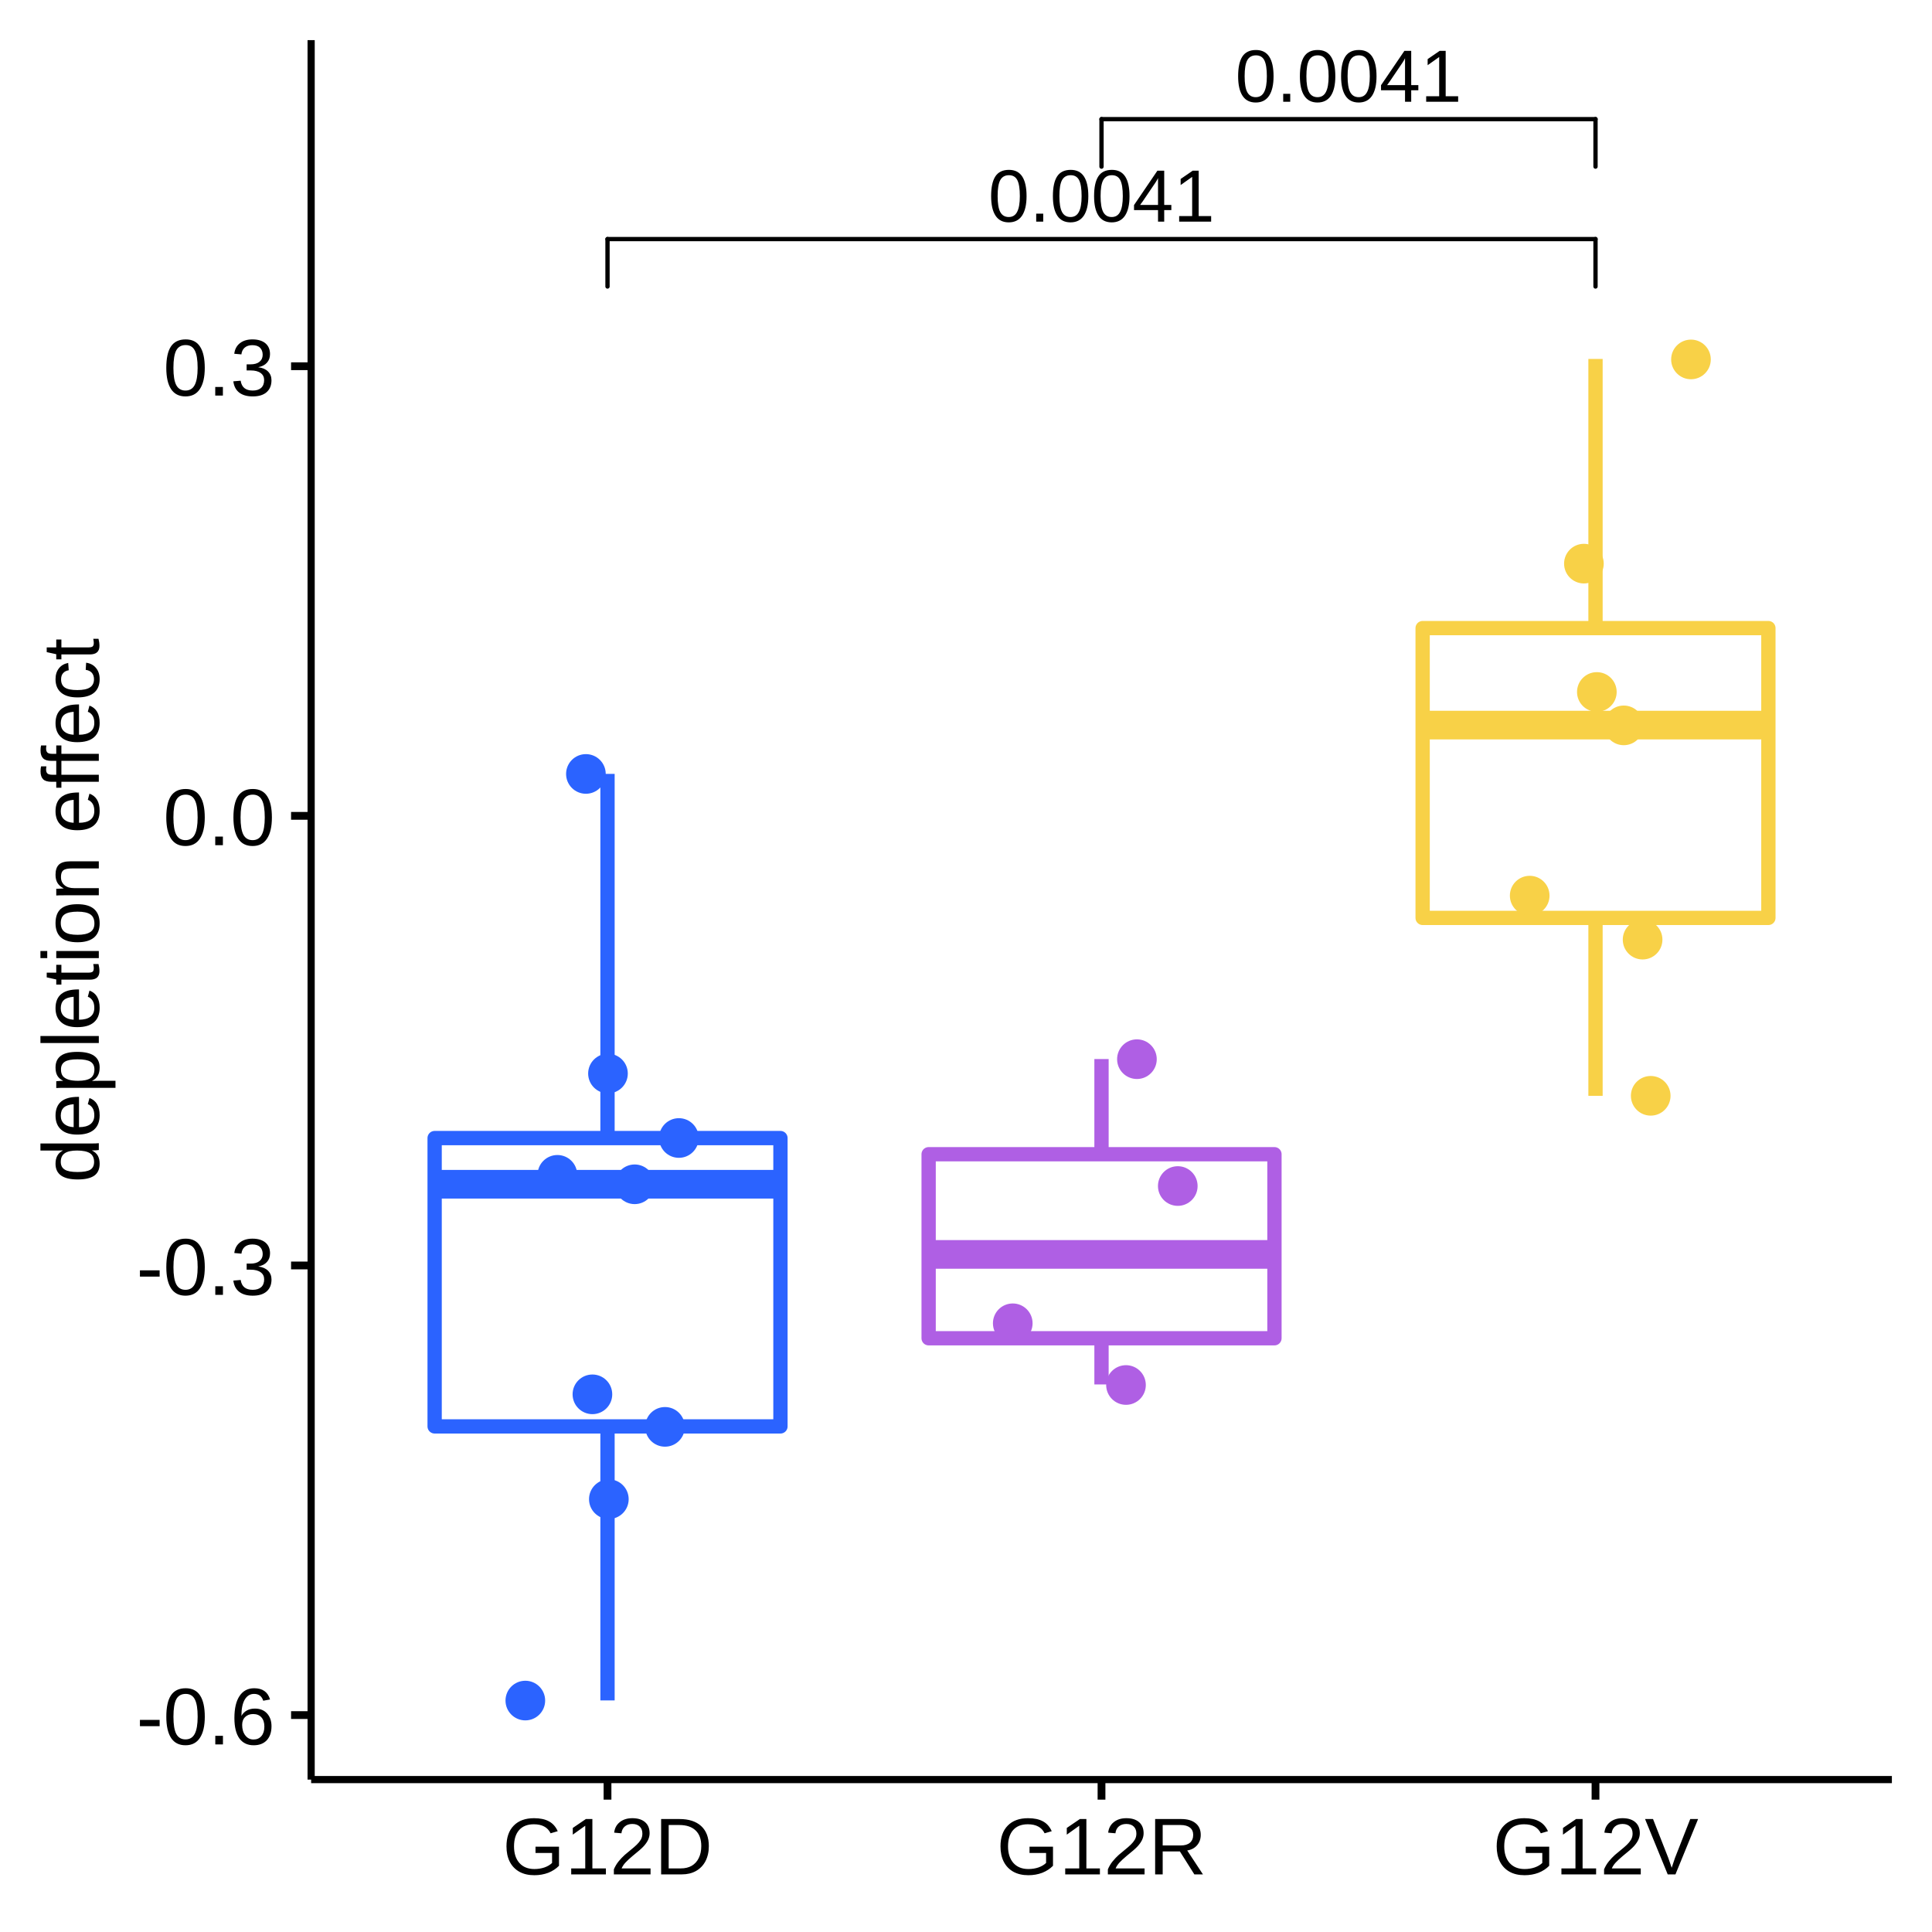
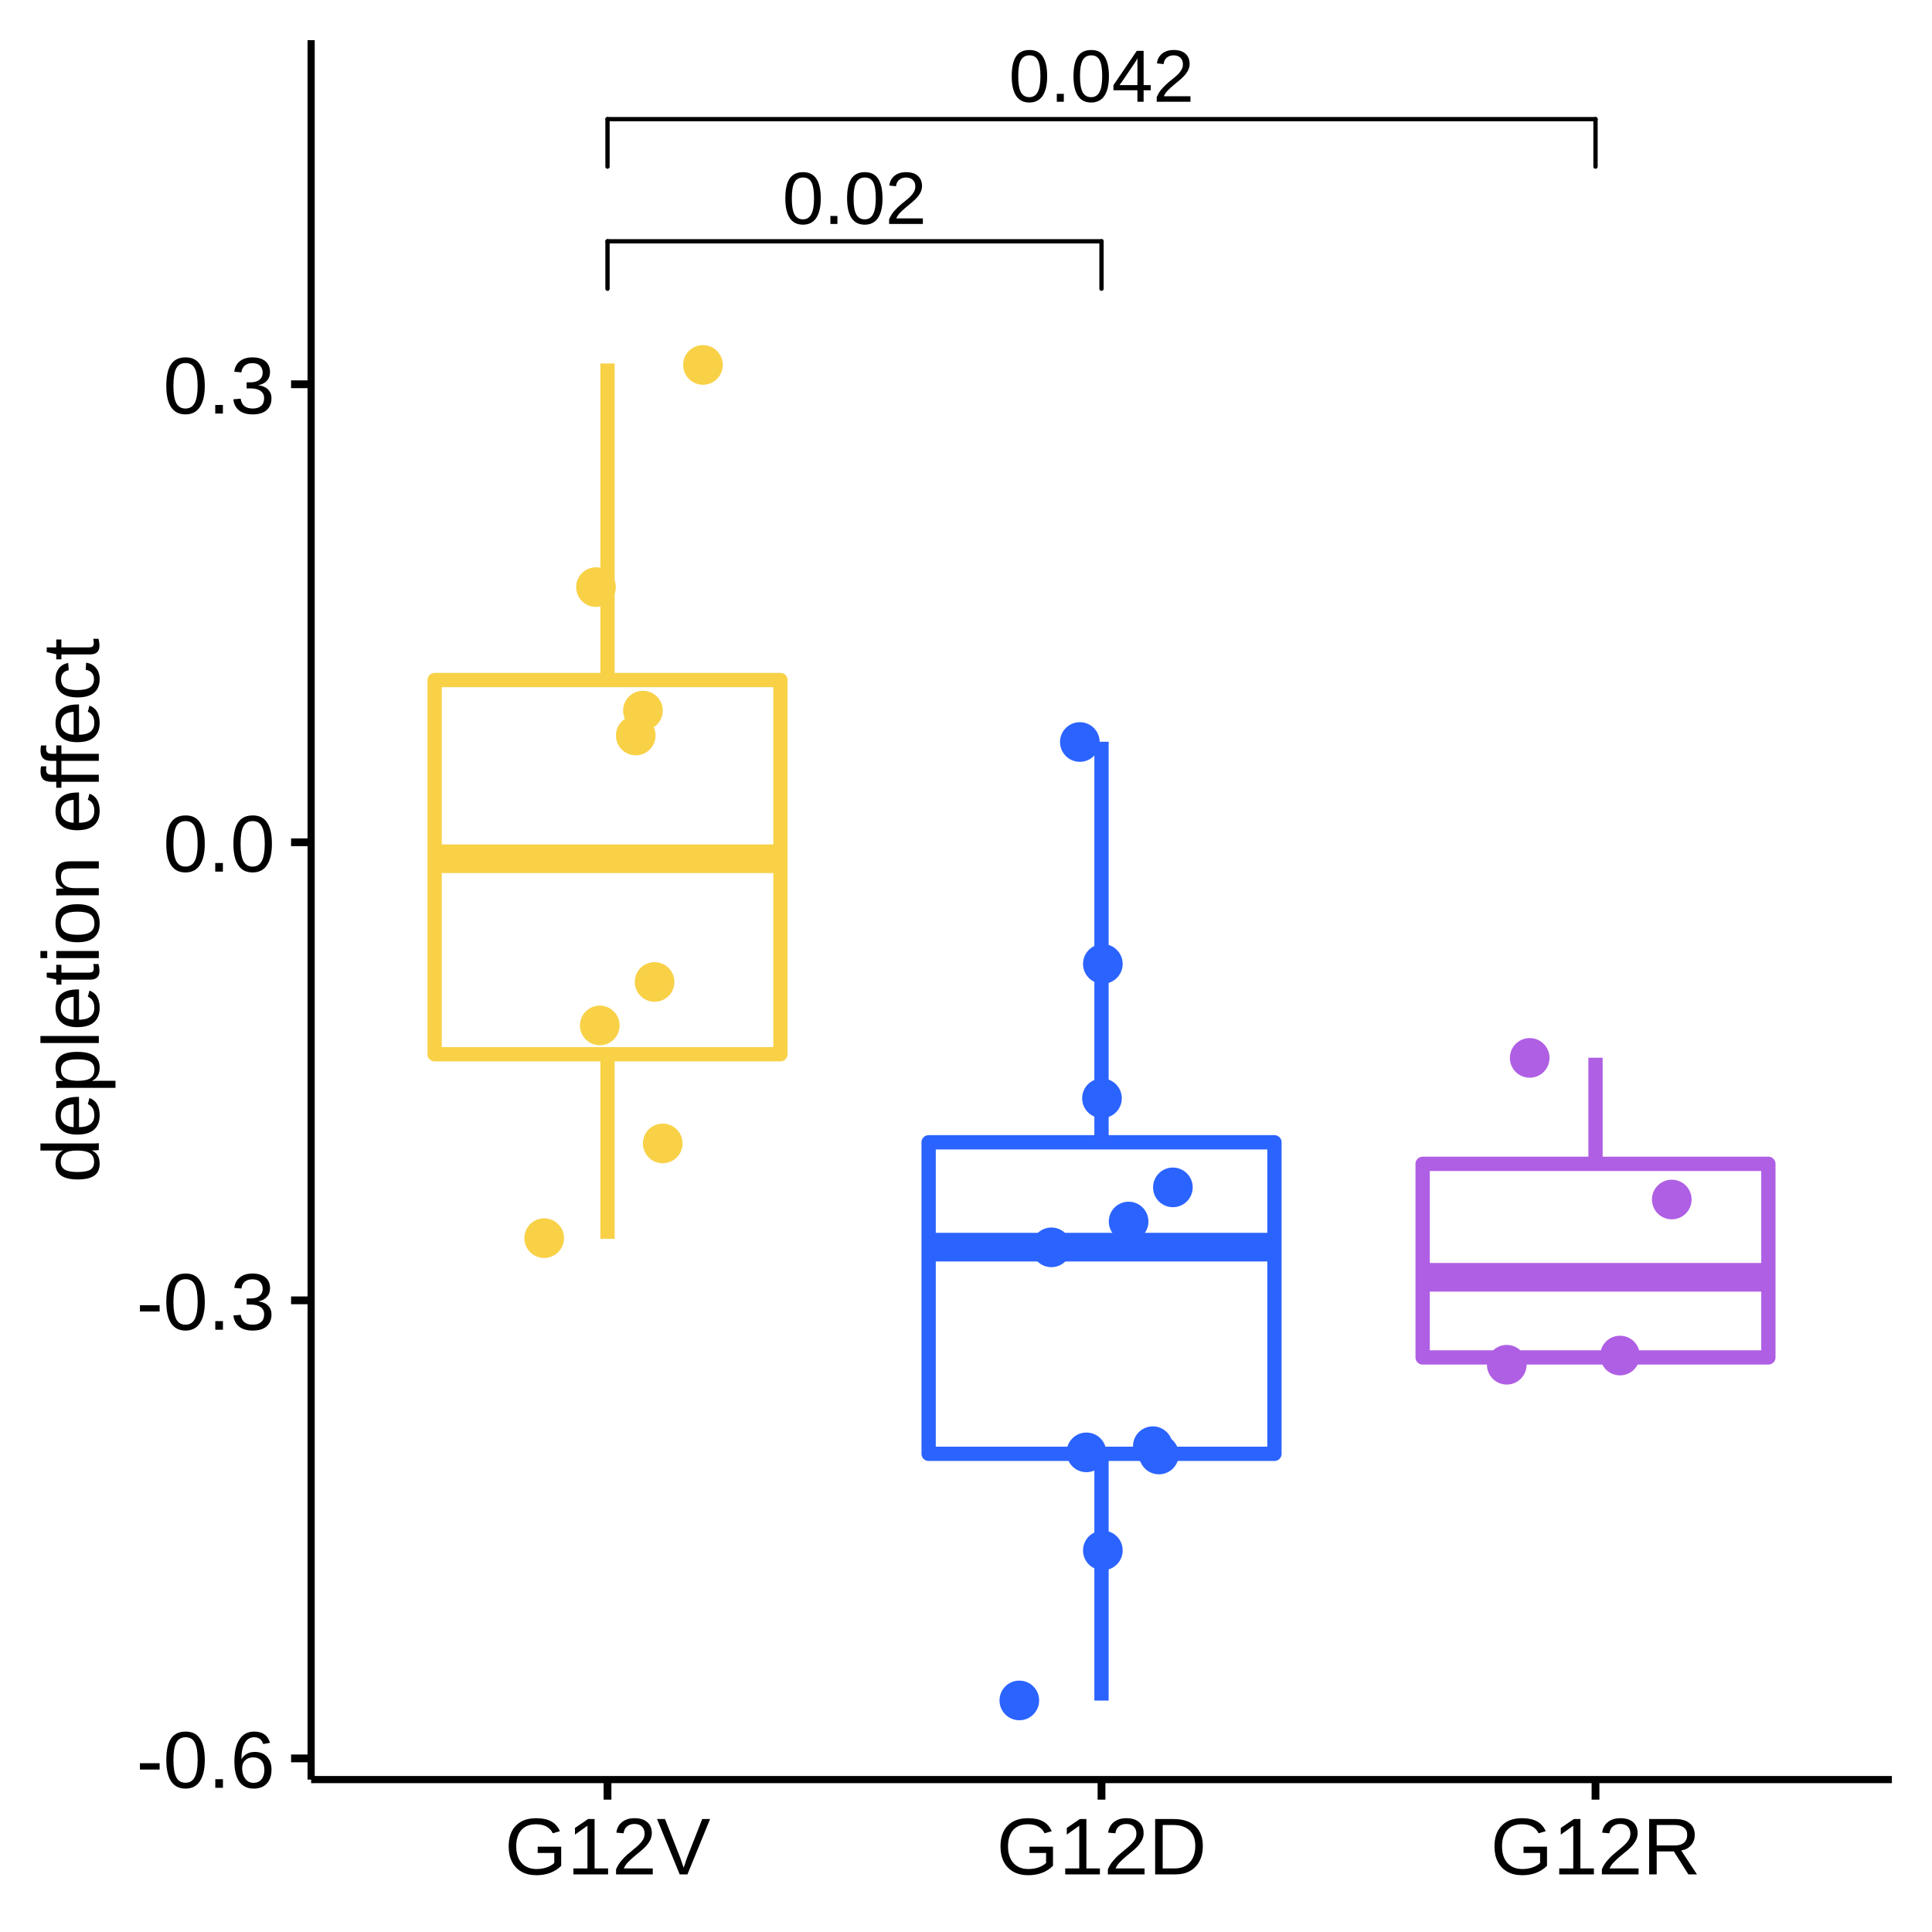
<svg xmlns="http://www.w3.org/2000/svg" viewBox="0 0 288.00 288.00">
  <defs>
    <style type="text/css">
    line, polyline, polygon, path, rect, circle {
      fill: none;
      stroke: #000000;
      stroke-linecap: round;
      stroke-linejoin: round;
      stroke-miterlimit: 10.00;
    }
  </style>
  </defs>
  <rect width="100%" height="100%" style="stroke: none; fill: #FFFFFF;" />
  <rect x="0.00" y="0.00" width="288.00" height="288.00" style="stroke-width: 1.16; stroke: #FFFFFF; fill: #FFFFFF;" />
  <defs>
    <clipPath id="cpNDYuMzh8MjgyLjAyfDI2NS4yOHw1Ljk4">
      <rect x="46.38" y="5.98" width="235.64" height="259.31" />
    </clipPath>
  </defs>
  <rect x="46.38" y="5.98" width="235.64" height="259.31" style="stroke-width: 1.16; stroke: none; fill: #FFFFFF;" clip-path="url(#cpNDYuMzh8MjgyLjAyfDI2NS4yOHw1Ljk4)" />
-   <line x1="90.56" y1="169.65" x2="90.56" y2="115.36" style="stroke-width: 2.13; stroke: #2B63FF; stroke-linecap: butt;" clip-path="url(#cpNDYuMzh8MjgyLjAyfDI2NS4yOHw1Ljk4)" />
-   <line x1="90.56" y1="212.63" x2="90.56" y2="253.48" style="stroke-width: 2.13; stroke: #2B63FF; stroke-linecap: butt;" clip-path="url(#cpNDYuMzh8MjgyLjAyfDI2NS4yOHw1Ljk4)" />
-   <polygon points="64.79,169.65 64.79,212.63 116.34,212.63 116.34,169.65 64.79,169.65 " style="stroke-width: 2.13; stroke: #2B63FF; fill: #FFFFFF;" clip-path="url(#cpNDYuMzh8MjgyLjAyfDI2NS4yOHw1Ljk4)" />
-   <line x1="64.79" y1="176.53" x2="116.34" y2="176.53" style="stroke-width: 4.27; stroke: #2B63FF; stroke-linecap: butt;" clip-path="url(#cpNDYuMzh8MjgyLjAyfDI2NS4yOHw1Ljk4)" />
-   <line x1="164.20" y1="172.06" x2="164.20" y2="157.87" style="stroke-width: 2.13; stroke: #AF5FE4; stroke-linecap: butt;" clip-path="url(#cpNDYuMzh8MjgyLjAyfDI2NS4yOHw1Ljk4)" />
-   <line x1="164.20" y1="199.49" x2="164.20" y2="206.38" style="stroke-width: 2.13; stroke: #AF5FE4; stroke-linecap: butt;" clip-path="url(#cpNDYuMzh8MjgyLjAyfDI2NS4yOHw1Ljk4)" />
-   <polygon points="138.43,172.06 138.43,199.49 189.98,199.49 189.98,172.06 138.43,172.06 " style="stroke-width: 2.13; stroke: #AF5FE4; fill: #FFFFFF;" clip-path="url(#cpNDYuMzh8MjgyLjAyfDI2NS4yOHw1Ljk4)" />
-   <line x1="138.43" y1="186.99" x2="189.98" y2="186.99" style="stroke-width: 4.27; stroke: #AF5FE4; stroke-linecap: butt;" clip-path="url(#cpNDYuMzh8MjgyLjAyfDI2NS4yOHw1Ljk4)" />
-   <line x1="237.84" y1="93.63" x2="237.84" y2="53.51" style="stroke-width: 2.13; stroke: #F8D147; stroke-linecap: butt;" clip-path="url(#cpNDYuMzh8MjgyLjAyfDI2NS4yOHw1Ljk4)" />
-   <line x1="237.84" y1="136.83" x2="237.84" y2="163.35" style="stroke-width: 2.13; stroke: #F8D147; stroke-linecap: butt;" clip-path="url(#cpNDYuMzh8MjgyLjAyfDI2NS4yOHw1Ljk4)" />
-   <polygon points="212.07,93.63 212.07,136.83 263.61,136.83 263.61,93.63 212.07,93.63 " style="stroke-width: 2.13; stroke: #F8D147; fill: #FFFFFF;" clip-path="url(#cpNDYuMzh8MjgyLjAyfDI2NS4yOHw1Ljk4)" />
-   <line x1="212.07" y1="108.09" x2="263.61" y2="108.09" style="stroke-width: 4.27; stroke: #F8D147; stroke-linecap: butt;" clip-path="url(#cpNDYuMzh8MjgyLjAyfDI2NS4yOHw1Ljk4)" />
-   <circle cx="236.11" cy="84.02" r="1.95pt" style="stroke-width: 0.71; stroke: #F8D147; fill: #F8D147;" clip-path="url(#cpNDYuMzh8MjgyLjAyfDI2NS4yOHw1Ljk4)" />
-   <circle cx="90.63" cy="160.03" r="1.95pt" style="stroke-width: 0.71; stroke: #2B63FF; fill: #2B63FF;" clip-path="url(#cpNDYuMzh8MjgyLjAyfDI2NS4yOHw1Ljk4)" />
-   <circle cx="99.13" cy="212.70" r="1.95pt" style="stroke-width: 0.71; stroke: #2B63FF; fill: #2B63FF;" clip-path="url(#cpNDYuMzh8MjgyLjAyfDI2NS4yOHw1Ljk4)" />
-   <circle cx="228.03" cy="133.51" r="1.95pt" style="stroke-width: 0.71; stroke: #F8D147; fill: #F8D147;" clip-path="url(#cpNDYuMzh8MjgyLjAyfDI2NS4yOHw1Ljk4)" />
-   <circle cx="169.48" cy="157.89" r="1.95pt" style="stroke-width: 0.71; stroke: #AF5FE4; fill: #AF5FE4;" clip-path="url(#cpNDYuMzh8MjgyLjAyfDI2NS4yOHw1Ljk4)" />
-   <circle cx="238.04" cy="103.15" r="1.95pt" style="stroke-width: 0.71; stroke: #F8D147; fill: #F8D147;" clip-path="url(#cpNDYuMzh8MjgyLjAyfDI2NS4yOHw1Ljk4)" />
-   <circle cx="87.34" cy="115.37" r="1.95pt" style="stroke-width: 0.71; stroke: #2B63FF; fill: #2B63FF;" clip-path="url(#cpNDYuMzh8MjgyLjAyfDI2NS4yOHw1Ljk4)" />
-   <circle cx="94.61" cy="176.54" r="1.95pt" style="stroke-width: 0.71; stroke: #2B63FF; fill: #2B63FF;" clip-path="url(#cpNDYuMzh8MjgyLjAyfDI2NS4yOHw1Ljk4)" />
-   <circle cx="242.05" cy="108.13" r="1.95pt" style="stroke-width: 0.71; stroke: #F8D147; fill: #F8D147;" clip-path="url(#cpNDYuMzh8MjgyLjAyfDI2NS4yOHw1Ljk4)" />
-   <circle cx="78.31" cy="253.50" r="1.95pt" style="stroke-width: 0.71; stroke: #2B63FF; fill: #2B63FF;" clip-path="url(#cpNDYuMzh8MjgyLjAyfDI2NS4yOHw1Ljk4)" />
-   <circle cx="246.07" cy="163.35" r="1.95pt" style="stroke-width: 0.71; stroke: #F8D147; fill: #F8D147;" clip-path="url(#cpNDYuMzh8MjgyLjAyfDI2NS4yOHw1Ljk4)" />
-   <circle cx="150.97" cy="197.26" r="1.95pt" style="stroke-width: 0.71; stroke: #AF5FE4; fill: #AF5FE4;" clip-path="url(#cpNDYuMzh8MjgyLjAyfDI2NS4yOHw1Ljk4)" />
-   <circle cx="101.20" cy="169.64" r="1.95pt" style="stroke-width: 0.71; stroke: #2B63FF; fill: #2B63FF;" clip-path="url(#cpNDYuMzh8MjgyLjAyfDI2NS4yOHw1Ljk4)" />
-   <circle cx="167.85" cy="206.46" r="1.95pt" style="stroke-width: 0.71; stroke: #AF5FE4; fill: #AF5FE4;" clip-path="url(#cpNDYuMzh8MjgyLjAyfDI2NS4yOHw1Ljk4)" />
-   <circle cx="252.07" cy="53.58" r="1.95pt" style="stroke-width: 0.71; stroke: #F8D147; fill: #F8D147;" clip-path="url(#cpNDYuMzh8MjgyLjAyfDI2NS4yOHw1Ljk4)" />
-   <circle cx="83.09" cy="175.13" r="1.95pt" style="stroke-width: 0.71; stroke: #2B63FF; fill: #2B63FF;" clip-path="url(#cpNDYuMzh8MjgyLjAyfDI2NS4yOHw1Ljk4)" />
-   <circle cx="175.57" cy="176.80" r="1.95pt" style="stroke-width: 0.71; stroke: #AF5FE4; fill: #AF5FE4;" clip-path="url(#cpNDYuMzh8MjgyLjAyfDI2NS4yOHw1Ljk4)" />
-   <circle cx="90.76" cy="223.48" r="1.95pt" style="stroke-width: 0.71; stroke: #2B63FF; fill: #2B63FF;" clip-path="url(#cpNDYuMzh8MjgyLjAyfDI2NS4yOHw1Ljk4)" />
-   <circle cx="88.31" cy="207.85" r="1.95pt" style="stroke-width: 0.71; stroke: #2B63FF; fill: #2B63FF;" clip-path="url(#cpNDYuMzh8MjgyLjAyfDI2NS4yOHw1Ljk4)" />
-   <circle cx="244.86" cy="140.07" r="1.95pt" style="stroke-width: 0.71; stroke: #F8D147; fill: #F8D147;" clip-path="url(#cpNDYuMzh8MjgyLjAyfDI2NS4yOHw1Ljk4)" />
+   <line x1="90.56" y1="101.37" x2="90.56" y2="54.18" style="stroke-width: 2.13; stroke: #F8D147; stroke-linecap: butt;" clip-path="url(#cpNDYuMzh8MjgyLjAyfDI2NS4yOHw1Ljk4)" />
+   <line x1="90.56" y1="157.15" x2="90.56" y2="184.67" style="stroke-width: 2.13; stroke: #F8D147; stroke-linecap: butt;" clip-path="url(#cpNDYuMzh8MjgyLjAyfDI2NS4yOHw1Ljk4)" />
+   <polygon points="64.79,101.37 64.79,157.15 116.34,157.15 116.34,101.37 64.79,101.37 " style="stroke-width: 2.13; stroke: #F8D147; fill: #FFFFFF;" clip-path="url(#cpNDYuMzh8MjgyLjAyfDI2NS4yOHw1Ljk4)" />
+   <line x1="64.79" y1="128.01" x2="116.34" y2="128.01" style="stroke-width: 4.27; stroke: #F8D147; stroke-linecap: butt;" clip-path="url(#cpNDYuMzh8MjgyLjAyfDI2NS4yOHw1Ljk4)" />
+   <line x1="164.20" y1="170.28" x2="164.20" y2="110.57" style="stroke-width: 2.13; stroke: #2B63FF; stroke-linecap: butt;" clip-path="url(#cpNDYuMzh8MjgyLjAyfDI2NS4yOHw1Ljk4)" />
+   <line x1="164.20" y1="216.72" x2="164.20" y2="253.50" style="stroke-width: 2.13; stroke: #2B63FF; stroke-linecap: butt;" clip-path="url(#cpNDYuMzh8MjgyLjAyfDI2NS4yOHw1Ljk4)" />
+   <polygon points="138.43,170.28 138.43,216.72 189.98,216.72 189.98,170.28 138.43,170.28 " style="stroke-width: 2.13; stroke: #2B63FF; fill: #FFFFFF;" clip-path="url(#cpNDYuMzh8MjgyLjAyfDI2NS4yOHw1Ljk4)" />
+   <line x1="138.43" y1="185.91" x2="189.98" y2="185.91" style="stroke-width: 4.27; stroke: #2B63FF; stroke-linecap: butt;" clip-path="url(#cpNDYuMzh8MjgyLjAyfDI2NS4yOHw1Ljk4)" />
+   <line x1="237.84" y1="173.49" x2="237.84" y2="157.67" style="stroke-width: 2.13; stroke: #AF5FE4; stroke-linecap: butt;" clip-path="url(#cpNDYuMzh8MjgyLjAyfDI2NS4yOHw1Ljk4)" />
+   <line x1="237.84" y1="202.35" x2="237.84" y2="203.26" style="stroke-width: 2.13; stroke: #AF5FE4; stroke-linecap: butt;" clip-path="url(#cpNDYuMzh8MjgyLjAyfDI2NS4yOHw1Ljk4)" />
+   <polygon points="212.07,173.49 212.07,202.35 263.61,202.35 263.61,173.49 212.07,173.49 " style="stroke-width: 2.13; stroke: #AF5FE4; fill: #FFFFFF;" clip-path="url(#cpNDYuMzh8MjgyLjAyfDI2NS4yOHw1Ljk4)" />
+   <line x1="212.07" y1="190.40" x2="263.61" y2="190.40" style="stroke-width: 4.27; stroke: #AF5FE4; stroke-linecap: butt;" clip-path="url(#cpNDYuMzh8MjgyLjAyfDI2NS4yOHw1Ljk4)" />
+   <circle cx="88.84" cy="87.52" r="1.95pt" style="stroke-width: 0.71; stroke: #F8D147; fill: #F8D147;" clip-path="url(#cpNDYuMzh8MjgyLjAyfDI2NS4yOHw1Ljk4)" />
+   <circle cx="164.27" cy="163.72" r="1.95pt" style="stroke-width: 0.71; stroke: #2B63FF; fill: #2B63FF;" clip-path="url(#cpNDYuMzh8MjgyLjAyfDI2NS4yOHw1Ljk4)" />
+   <circle cx="172.76" cy="216.82" r="1.95pt" style="stroke-width: 0.71; stroke: #2B63FF; fill: #2B63FF;" clip-path="url(#cpNDYuMzh8MjgyLjAyfDI2NS4yOHw1Ljk4)" />
+   <circle cx="228.03" cy="157.70" r="1.95pt" style="stroke-width: 0.71; stroke: #AF5FE4; fill: #AF5FE4;" clip-path="url(#cpNDYuMzh8MjgyLjAyfDI2NS4yOHw1Ljk4)" />
+   <circle cx="95.84" cy="105.93" r="1.95pt" style="stroke-width: 0.71; stroke: #F8D147; fill: #F8D147;" clip-path="url(#cpNDYuMzh8MjgyLjAyfDI2NS4yOHw1Ljk4)" />
+   <circle cx="164.40" cy="143.69" r="1.95pt" style="stroke-width: 0.71; stroke: #2B63FF; fill: #2B63FF;" clip-path="url(#cpNDYuMzh8MjgyLjAyfDI2NS4yOHw1Ljk4)" />
+   <circle cx="160.97" cy="110.61" r="1.95pt" style="stroke-width: 0.71; stroke: #2B63FF; fill: #2B63FF;" clip-path="url(#cpNDYuMzh8MjgyLjAyfDI2NS4yOHw1Ljk4)" />
+   <circle cx="168.24" cy="182.09" r="1.95pt" style="stroke-width: 0.71; stroke: #2B63FF; fill: #2B63FF;" clip-path="url(#cpNDYuMzh8MjgyLjAyfDI2NS4yOHw1Ljk4)" />
+   <circle cx="94.77" cy="109.64" r="1.95pt" style="stroke-width: 0.71; stroke: #F8D147; fill: #F8D147;" clip-path="url(#cpNDYuMzh8MjgyLjAyfDI2NS4yOHw1Ljk4)" />
+   <circle cx="151.95" cy="253.48" r="1.95pt" style="stroke-width: 0.71; stroke: #2B63FF; fill: #2B63FF;" clip-path="url(#cpNDYuMzh8MjgyLjAyfDI2NS4yOHw1Ljk4)" />
+   <circle cx="98.79" cy="170.45" r="1.95pt" style="stroke-width: 0.71; stroke: #F8D147; fill: #F8D147;" clip-path="url(#cpNDYuMzh8MjgyLjAyfDI2NS4yOHw1Ljk4)" />
+   <circle cx="224.61" cy="203.44" r="1.95pt" style="stroke-width: 0.71; stroke: #AF5FE4; fill: #AF5FE4;" clip-path="url(#cpNDYuMzh8MjgyLjAyfDI2NS4yOHw1Ljk4)" />
+   <circle cx="174.84" cy="177.00" r="1.95pt" style="stroke-width: 0.71; stroke: #2B63FF; fill: #2B63FF;" clip-path="url(#cpNDYuMzh8MjgyLjAyfDI2NS4yOHw1Ljk4)" />
+   <circle cx="241.49" cy="202.07" r="1.95pt" style="stroke-width: 0.71; stroke: #AF5FE4; fill: #AF5FE4;" clip-path="url(#cpNDYuMzh8MjgyLjAyfDI2NS4yOHw1Ljk4)" />
+   <circle cx="104.79" cy="54.40" r="1.95pt" style="stroke-width: 0.71; stroke: #F8D147; fill: #F8D147;" clip-path="url(#cpNDYuMzh8MjgyLjAyfDI2NS4yOHw1Ljk4)" />
+   <circle cx="156.73" cy="185.94" r="1.95pt" style="stroke-width: 0.71; stroke: #2B63FF; fill: #2B63FF;" clip-path="url(#cpNDYuMzh8MjgyLjAyfDI2NS4yOHw1Ljk4)" />
+   <circle cx="249.21" cy="178.81" r="1.95pt" style="stroke-width: 0.71; stroke: #AF5FE4; fill: #AF5FE4;" clip-path="url(#cpNDYuMzh8MjgyLjAyfDI2NS4yOHw1Ljk4)" />
+   <circle cx="164.40" cy="231.12" r="1.95pt" style="stroke-width: 0.71; stroke: #2B63FF; fill: #2B63FF;" clip-path="url(#cpNDYuMzh8MjgyLjAyfDI2NS4yOHw1Ljk4)" />
+   <circle cx="161.95" cy="216.50" r="1.95pt" style="stroke-width: 0.71; stroke: #2B63FF; fill: #2B63FF;" clip-path="url(#cpNDYuMzh8MjgyLjAyfDI2NS4yOHw1Ljk4)" />
+   <circle cx="97.58" cy="146.38" r="1.95pt" style="stroke-width: 0.71; stroke: #F8D147; fill: #F8D147;" clip-path="url(#cpNDYuMzh8MjgyLjAyfDI2NS4yOHw1Ljk4)" />
+   <circle cx="89.41" cy="152.86" r="1.95pt" style="stroke-width: 0.71; stroke: #F8D147; fill: #F8D147;" clip-path="url(#cpNDYuMzh8MjgyLjAyfDI2NS4yOHw1Ljk4)" />
+   <circle cx="171.85" cy="215.58" r="1.95pt" style="stroke-width: 0.71; stroke: #2B63FF; fill: #2B63FF;" clip-path="url(#cpNDYuMzh8MjgyLjAyfDI2NS4yOHw1Ljk4)" />
+   <circle cx="81.12" cy="184.57" r="1.95pt" style="stroke-width: 0.71; stroke: #F8D147; fill: #F8D147;" clip-path="url(#cpNDYuMzh8MjgyLjAyfDI2NS4yOHw1Ljk4)" />
  <g clip-path="url(#cpNDYuMzh8MjgyLjAyfDI2NS4yOHw1Ljk4)">
-     <text x="147.31" y="33.04" style="font-size: 11.04px; font-family: Arial;" textLength="33.78px" lengthAdjust="spacingAndGlyphs">0.0041</text>
+     <text x="116.63" y="33.38" style="font-size: 11.04px; font-family: Arial;" textLength="21.50px" lengthAdjust="spacingAndGlyphs">0.02</text>
  </g>
-   <line x1="90.56" y1="42.71" x2="90.56" y2="35.64" style="stroke-width: 0.64;" clip-path="url(#cpNDYuMzh8MjgyLjAyfDI2NS4yOHw1Ljk4)" />
-   <line x1="90.56" y1="35.64" x2="237.84" y2="35.64" style="stroke-width: 0.64;" clip-path="url(#cpNDYuMzh8MjgyLjAyfDI2NS4yOHw1Ljk4)" />
-   <line x1="237.84" y1="35.64" x2="237.84" y2="42.71" style="stroke-width: 0.64;" clip-path="url(#cpNDYuMzh8MjgyLjAyfDI2NS4yOHw1Ljk4)" />
+   <line x1="90.56" y1="43.04" x2="90.56" y2="35.97" style="stroke-width: 0.64;" clip-path="url(#cpNDYuMzh8MjgyLjAyfDI2NS4yOHw1Ljk4)" />
+   <line x1="90.56" y1="35.97" x2="164.20" y2="35.97" style="stroke-width: 0.64;" clip-path="url(#cpNDYuMzh8MjgyLjAyfDI2NS4yOHw1Ljk4)" />
+   <line x1="164.20" y1="35.97" x2="164.20" y2="43.04" style="stroke-width: 0.64;" clip-path="url(#cpNDYuMzh8MjgyLjAyfDI2NS4yOHw1Ljk4)" />
  <g clip-path="url(#cpNDYuMzh8MjgyLjAyfDI2NS4yOHw1Ljk4)">
-     <text x="184.13" y="15.17" style="font-size: 11.04px; font-family: Arial;" textLength="33.78px" lengthAdjust="spacingAndGlyphs">0.0041</text>
+     <text x="150.38" y="15.17" style="font-size: 11.04px; font-family: Arial;" textLength="27.64px" lengthAdjust="spacingAndGlyphs">0.042</text>
  </g>
-   <line x1="164.20" y1="24.84" x2="164.20" y2="17.76" style="stroke-width: 0.64;" clip-path="url(#cpNDYuMzh8MjgyLjAyfDI2NS4yOHw1Ljk4)" />
-   <line x1="164.20" y1="17.76" x2="237.84" y2="17.76" style="stroke-width: 0.64;" clip-path="url(#cpNDYuMzh8MjgyLjAyfDI2NS4yOHw1Ljk4)" />
+   <line x1="90.56" y1="24.84" x2="90.56" y2="17.76" style="stroke-width: 0.64;" clip-path="url(#cpNDYuMzh8MjgyLjAyfDI2NS4yOHw1Ljk4)" />
+   <line x1="90.56" y1="17.76" x2="237.84" y2="17.76" style="stroke-width: 0.64;" clip-path="url(#cpNDYuMzh8MjgyLjAyfDI2NS4yOHw1Ljk4)" />
  <line x1="237.84" y1="17.76" x2="237.84" y2="24.84" style="stroke-width: 0.64;" clip-path="url(#cpNDYuMzh8MjgyLjAyfDI2NS4yOHw1Ljk4)" />
  <defs>
    <clipPath id="cpMC4wMHwyODguMDB8Mjg4LjAwfDAuMDA=">
      <rect x="0.00" y="0.00" width="288.00" height="288.00" />
    </clipPath>
  </defs>
  <polyline points="46.38,265.28 46.38,5.98 " style="stroke-width: 1.07; stroke-linecap: butt;" clip-path="url(#cpMC4wMHwyODguMDB8Mjg4LjAwfDAuMDA=)" />
  <g clip-path="url(#cpMC4wMHwyODguMDB8Mjg4LjAwfDAuMDA=)">
-     <text x="20.33" y="260.04" style="font-size: 12.00px; font-family: Arial;" textLength="20.68px" lengthAdjust="spacingAndGlyphs">-0.6</text>
+     <text x="20.33" y="266.50" style="font-size: 12.00px; font-family: Arial;" textLength="20.68px" lengthAdjust="spacingAndGlyphs">-0.6</text>
  </g>
  <g clip-path="url(#cpMC4wMHwyODguMDB8Mjg4LjAwfDAuMDA=)">
-     <text x="20.33" y="193.02" style="font-size: 12.00px; font-family: Arial;" textLength="20.68px" lengthAdjust="spacingAndGlyphs">-0.3</text>
+     <text x="20.33" y="198.22" style="font-size: 12.00px; font-family: Arial;" textLength="20.68px" lengthAdjust="spacingAndGlyphs">-0.3</text>
  </g>
  <g clip-path="url(#cpMC4wMHwyODguMDB8Mjg4LjAwfDAuMDA=)">
-     <text x="24.32" y="125.99" style="font-size: 12.00px; font-family: Arial;" textLength="16.68px" lengthAdjust="spacingAndGlyphs">0.0</text>
+     <text x="24.32" y="129.93" style="font-size: 12.00px; font-family: Arial;" textLength="16.68px" lengthAdjust="spacingAndGlyphs">0.0</text>
  </g>
  <g clip-path="url(#cpMC4wMHwyODguMDB8Mjg4LjAwfDAuMDA=)">
-     <text x="24.32" y="58.97" style="font-size: 12.00px; font-family: Arial;" textLength="16.68px" lengthAdjust="spacingAndGlyphs">0.3</text>
+     <text x="24.32" y="61.65" style="font-size: 12.00px; font-family: Arial;" textLength="16.68px" lengthAdjust="spacingAndGlyphs">0.3</text>
  </g>
-   <polyline points="43.39,255.66 46.38,255.66 " style="stroke-width: 1.16; stroke-linecap: butt;" clip-path="url(#cpMC4wMHwyODguMDB8Mjg4LjAwfDAuMDA=)" />
-   <polyline points="43.39,188.64 46.38,188.64 " style="stroke-width: 1.16; stroke-linecap: butt;" clip-path="url(#cpMC4wMHwyODguMDB8Mjg4LjAwfDAuMDA=)" />
-   <polyline points="43.39,121.62 46.38,121.62 " style="stroke-width: 1.16; stroke-linecap: butt;" clip-path="url(#cpMC4wMHwyODguMDB8Mjg4LjAwfDAuMDA=)" />
-   <polyline points="43.39,54.59 46.38,54.59 " style="stroke-width: 1.16; stroke-linecap: butt;" clip-path="url(#cpMC4wMHwyODguMDB8Mjg4LjAwfDAuMDA=)" />
+   <polyline points="43.39,262.12 46.38,262.12 " style="stroke-width: 1.16; stroke-linecap: butt;" clip-path="url(#cpMC4wMHwyODguMDB8Mjg4LjAwfDAuMDA=)" />
+   <polyline points="43.39,193.84 46.38,193.84 " style="stroke-width: 1.16; stroke-linecap: butt;" clip-path="url(#cpMC4wMHwyODguMDB8Mjg4LjAwfDAuMDA=)" />
+   <polyline points="43.39,125.56 46.38,125.56 " style="stroke-width: 1.16; stroke-linecap: butt;" clip-path="url(#cpMC4wMHwyODguMDB8Mjg4LjAwfDAuMDA=)" />
+   <polyline points="43.39,57.28 46.38,57.28 " style="stroke-width: 1.16; stroke-linecap: butt;" clip-path="url(#cpMC4wMHwyODguMDB8Mjg4LjAwfDAuMDA=)" />
  <polyline points="46.38,265.28 282.02,265.28 " style="stroke-width: 1.07; stroke-linecap: butt;" clip-path="url(#cpMC4wMHwyODguMDB8Mjg4LjAwfDAuMDA=)" />
  <polyline points="90.56,268.27 90.56,265.28 " style="stroke-width: 1.16; stroke-linecap: butt;" clip-path="url(#cpMC4wMHwyODguMDB8Mjg4LjAwfDAuMDA=)" />
  <polyline points="164.20,268.27 164.20,265.28 " style="stroke-width: 1.16; stroke-linecap: butt;" clip-path="url(#cpMC4wMHwyODguMDB8Mjg4LjAwfDAuMDA=)" />
  <polyline points="237.84,268.27 237.84,265.28 " style="stroke-width: 1.16; stroke-linecap: butt;" clip-path="url(#cpMC4wMHwyODguMDB8Mjg4LjAwfDAuMDA=)" />
  <g clip-path="url(#cpMC4wMHwyODguMDB8Mjg4LjAwfDAuMDA=)">
-     <text x="74.89" y="279.41" style="font-size: 12.00px; font-family: Arial;" textLength="31.34px" lengthAdjust="spacingAndGlyphs">G12D</text>
+     <text x="75.22" y="279.41" style="font-size: 12.00px; font-family: Arial;" textLength="30.68px" lengthAdjust="spacingAndGlyphs">G12V</text>
  </g>
  <g clip-path="url(#cpMC4wMHwyODguMDB8Mjg4LjAwfDAuMDA=)">
-     <text x="148.53" y="279.41" style="font-size: 12.00px; font-family: Arial;" textLength="31.34px" lengthAdjust="spacingAndGlyphs">G12R</text>
+     <text x="148.53" y="279.41" style="font-size: 12.00px; font-family: Arial;" textLength="31.34px" lengthAdjust="spacingAndGlyphs">G12D</text>
  </g>
  <g clip-path="url(#cpMC4wMHwyODguMDB8Mjg4LjAwfDAuMDA=)">
-     <text x="222.50" y="279.41" style="font-size: 12.00px; font-family: Arial;" textLength="30.68px" lengthAdjust="spacingAndGlyphs">G12V</text>
+     <text x="222.17" y="279.41" style="font-size: 12.00px; font-family: Arial;" textLength="31.34px" lengthAdjust="spacingAndGlyphs">G12R</text>
  </g>
  <g clip-path="url(#cpMC4wMHwyODguMDB8Mjg4LjAwfDAuMDA=)">
    <text transform="translate(14.73,176.32) rotate(-90)" style="font-size: 12.00px; font-family: Arial;" textLength="81.38px" lengthAdjust="spacingAndGlyphs">depletion effect</text>
  </g>
</svg>
